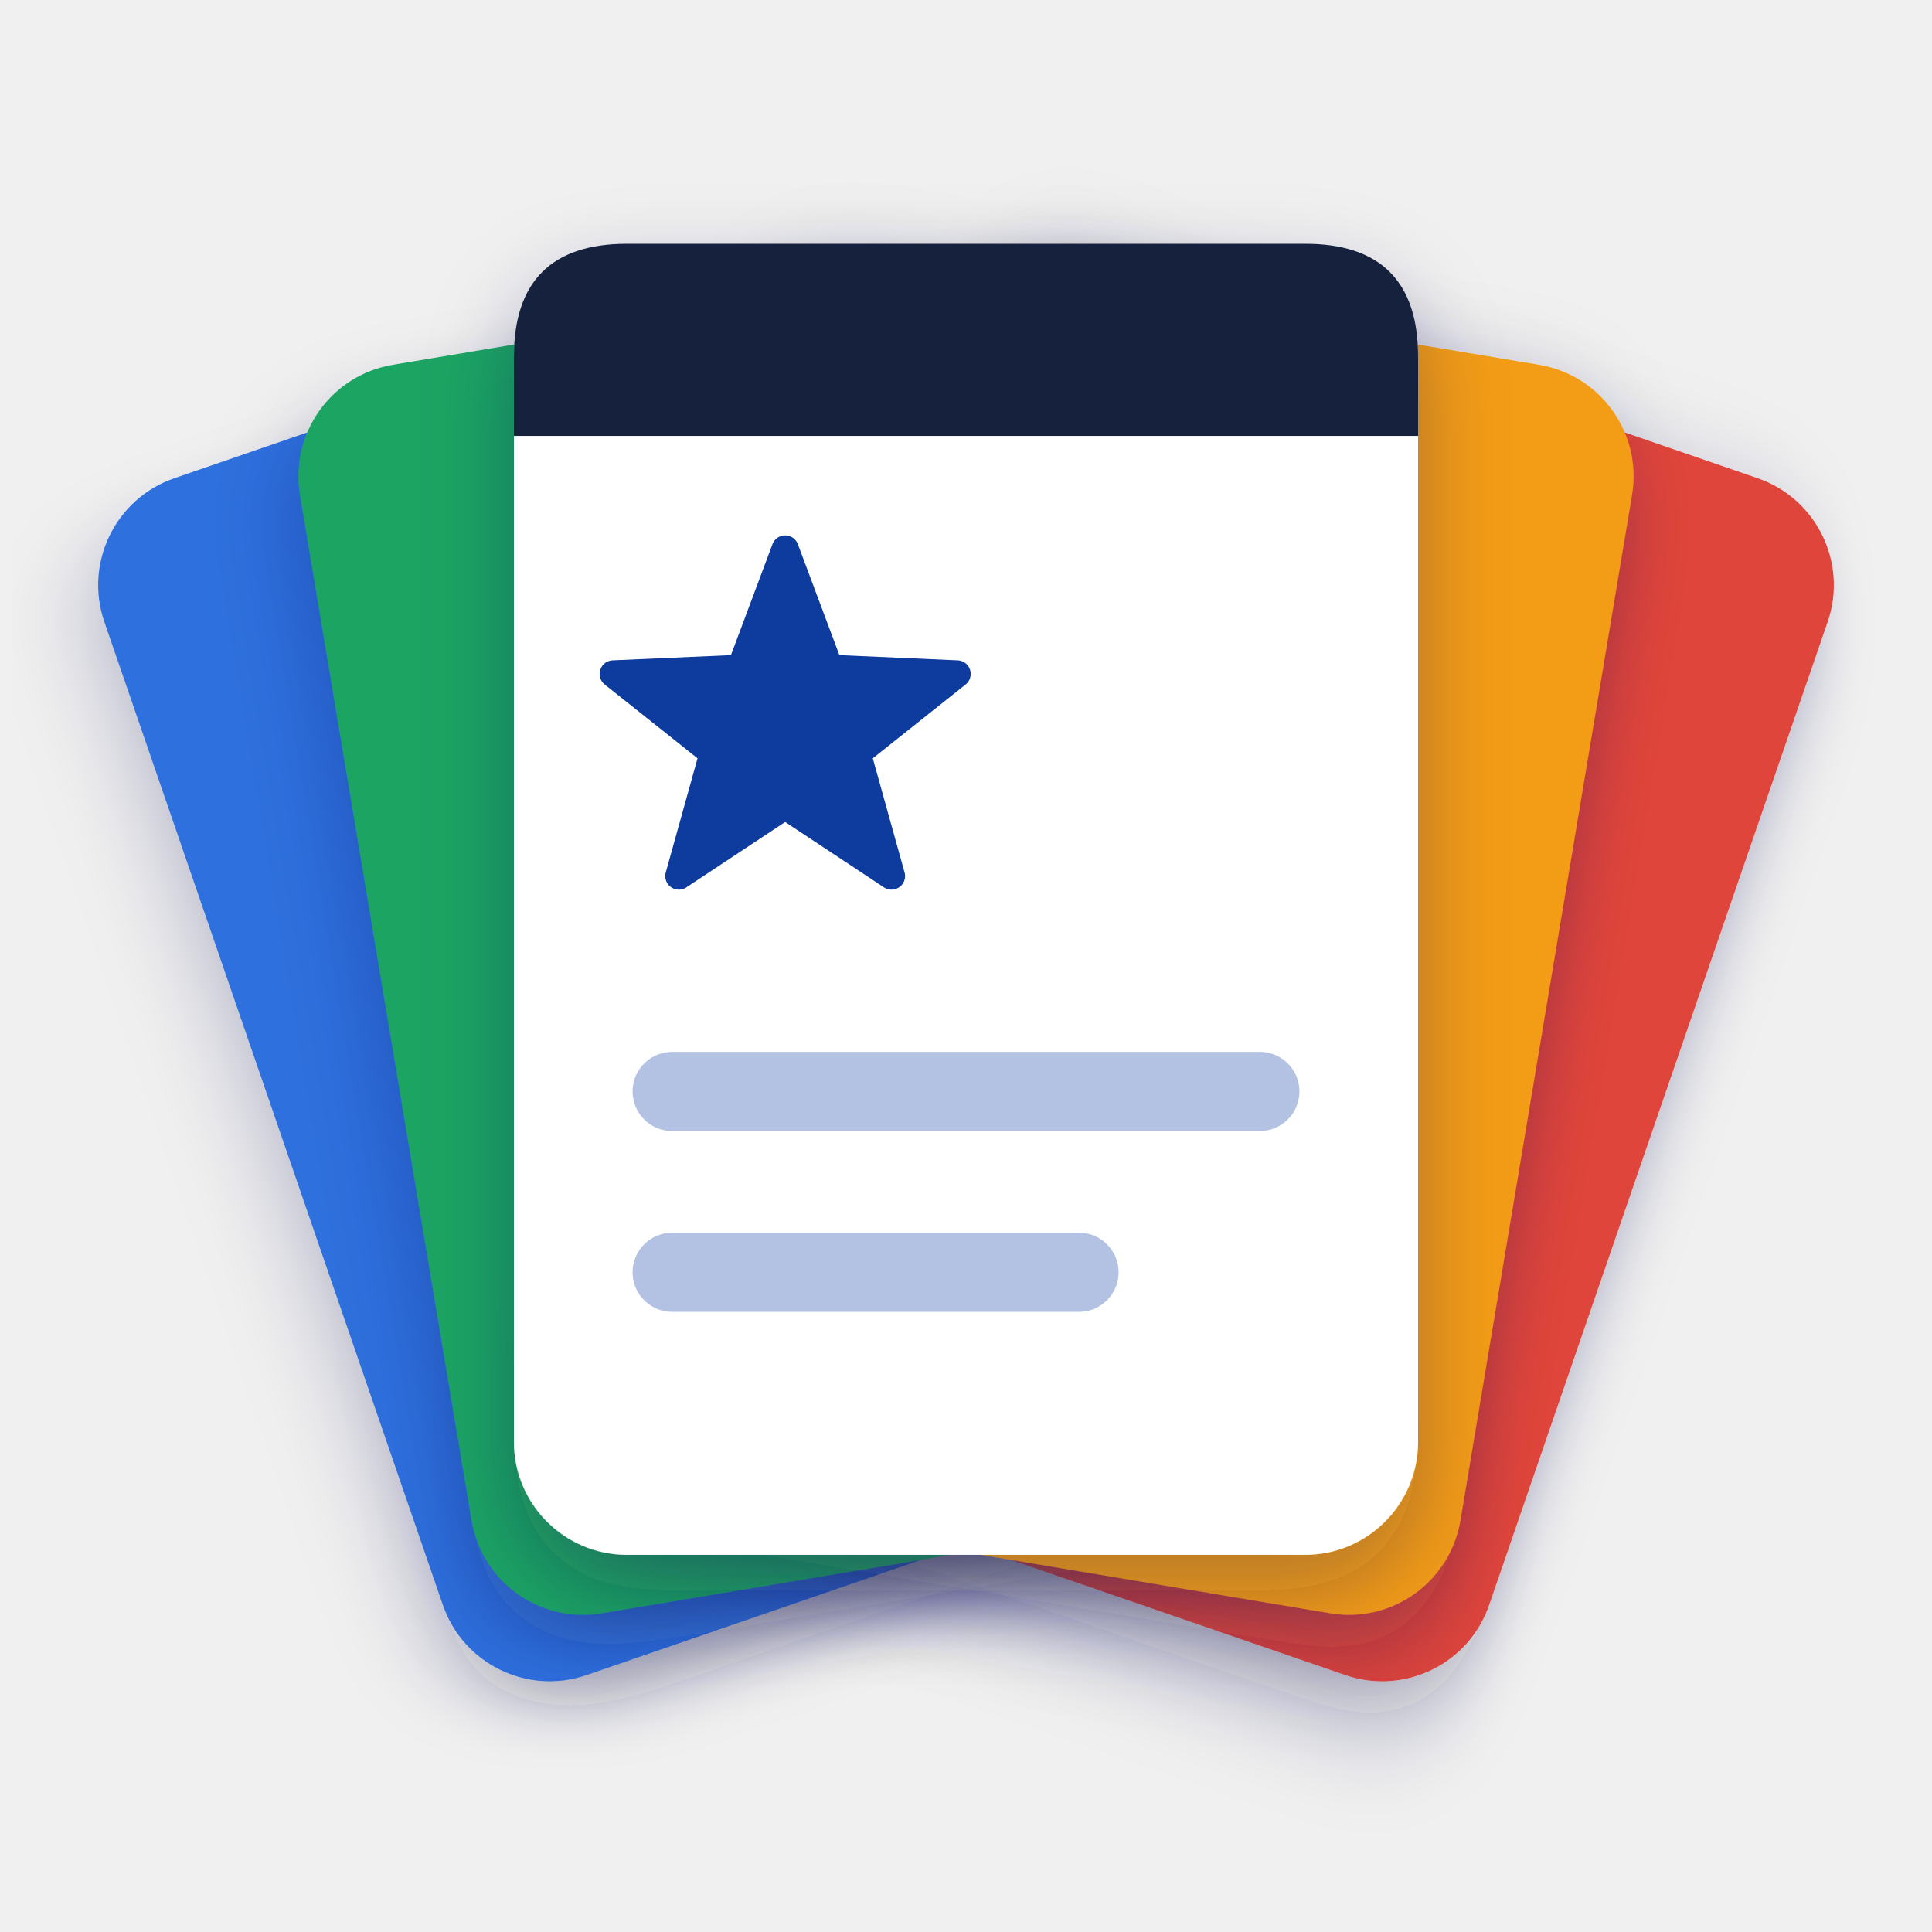
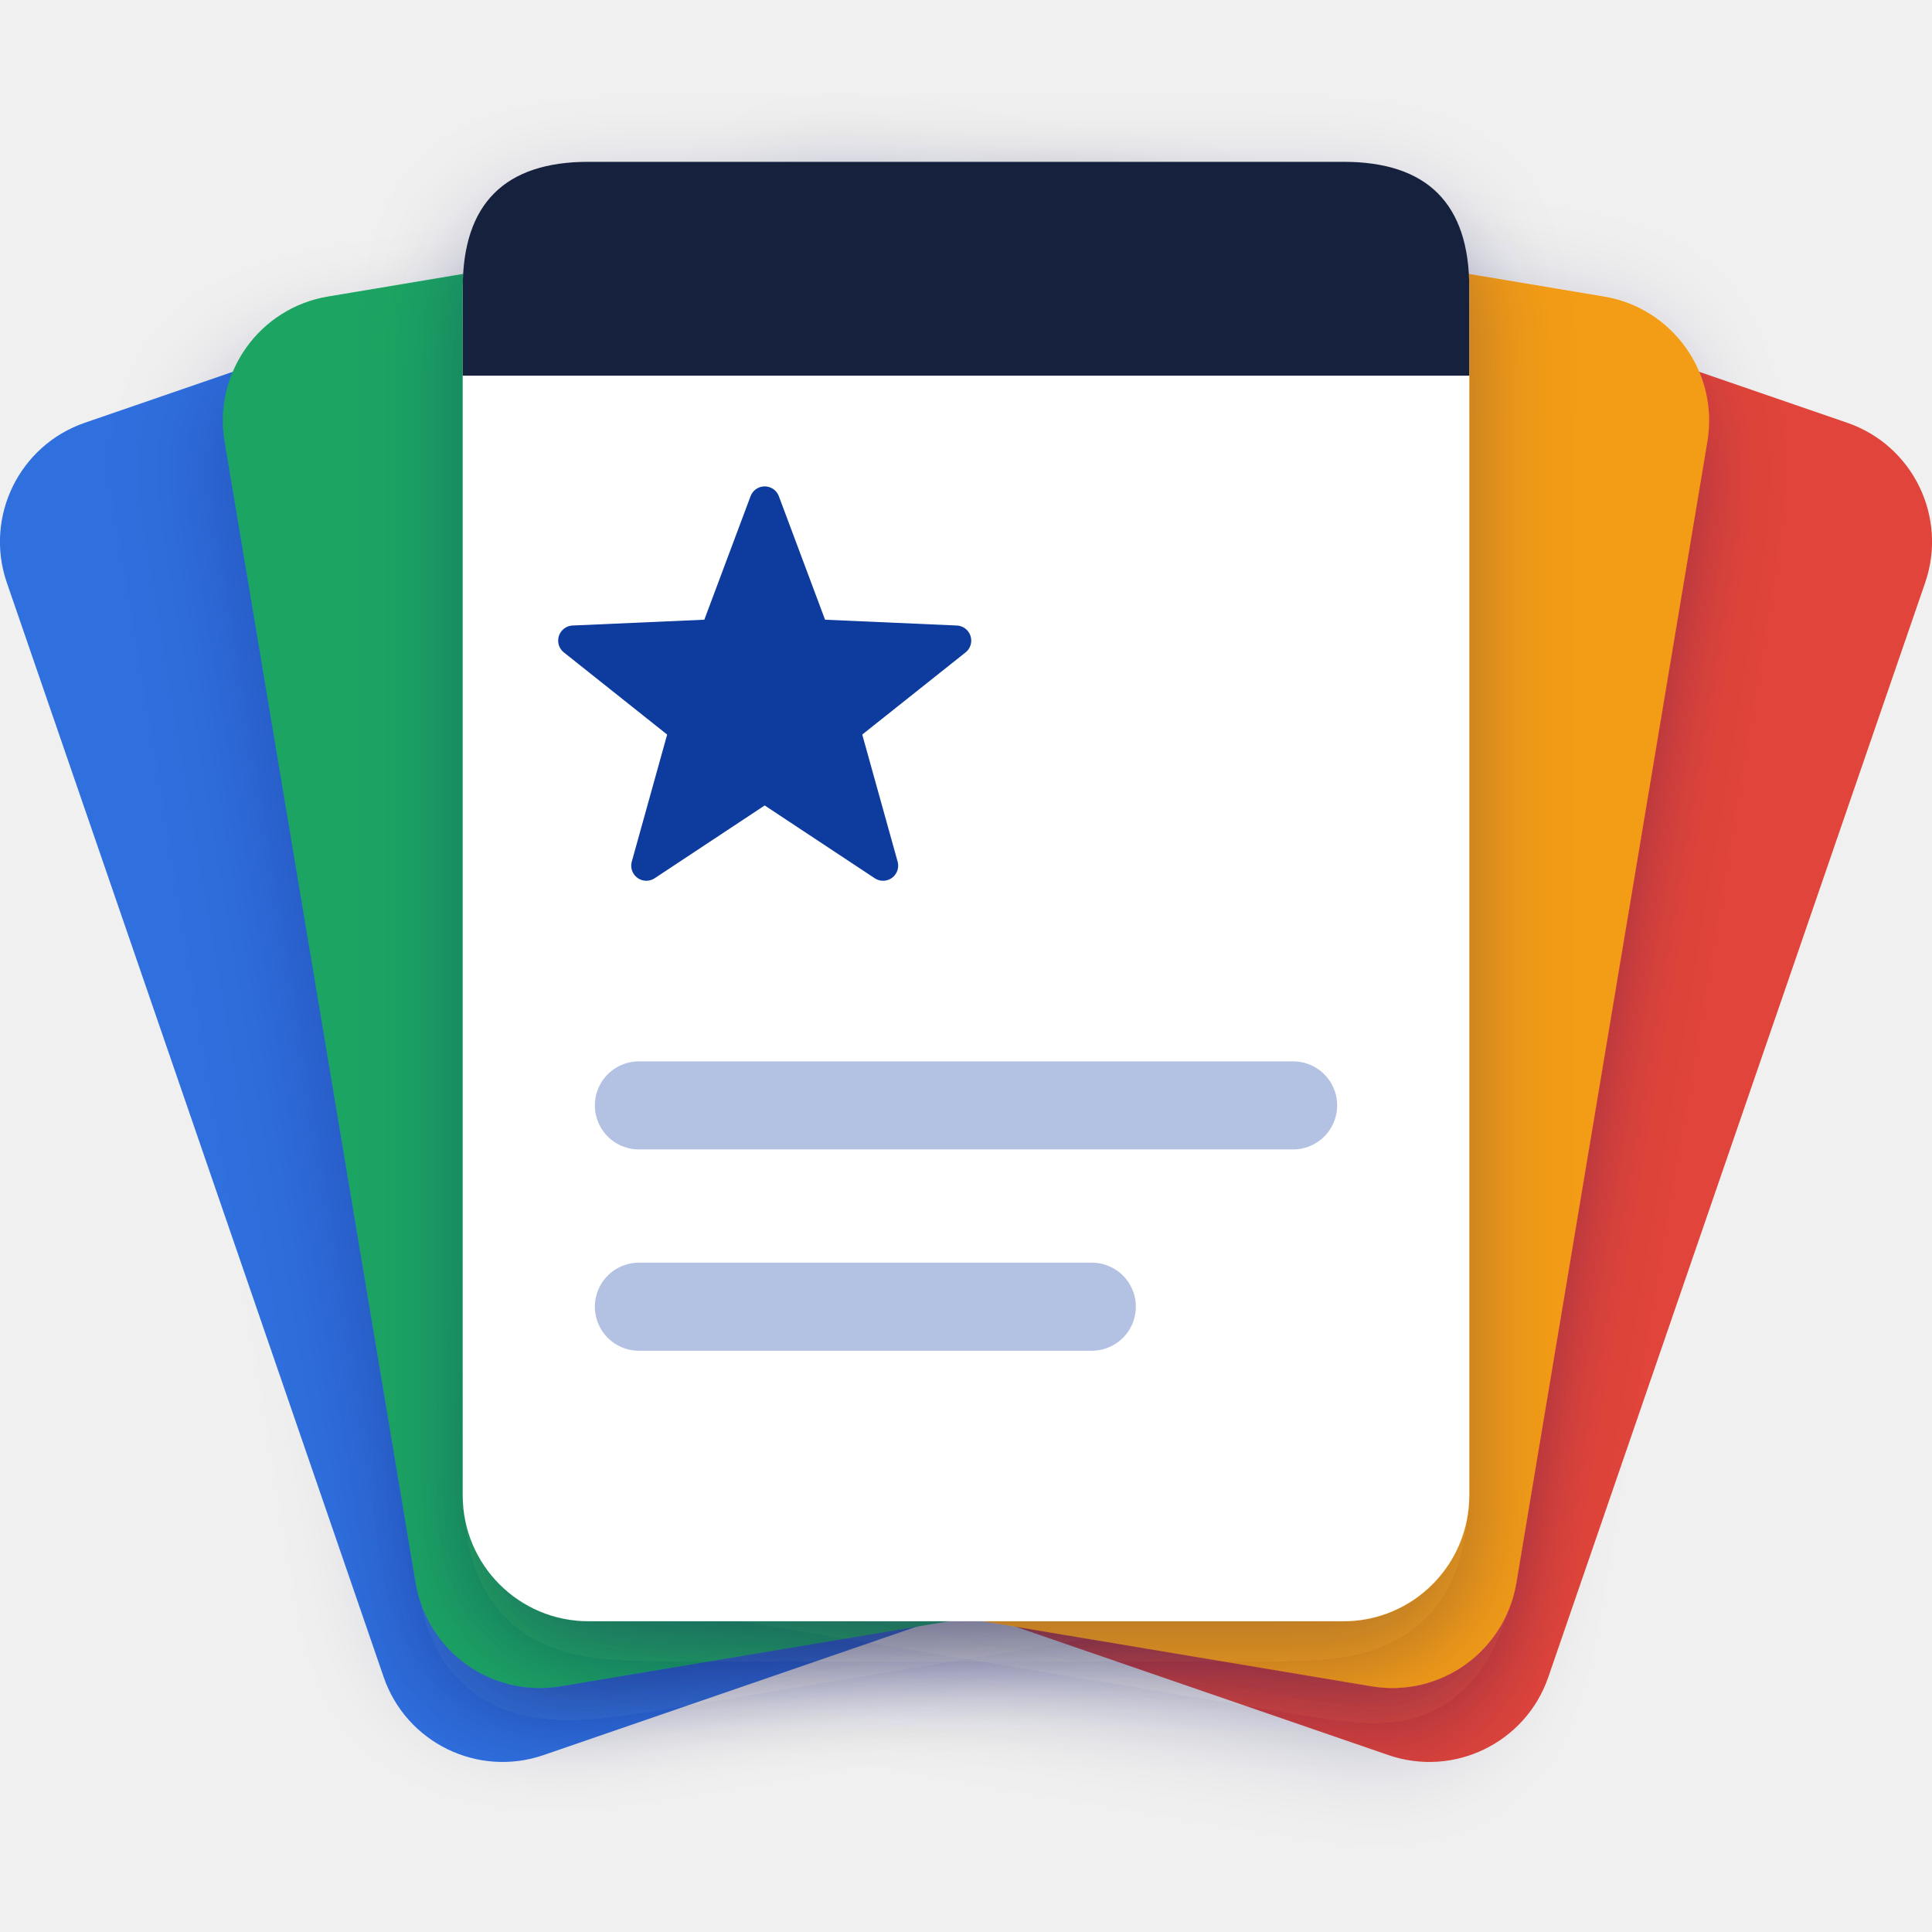
<svg xmlns="http://www.w3.org/2000/svg" viewBox="0 0 100 100" width="512" height="512">
  <defs>
    <filter id="s" x="-30%" y="-30%" width="160%" height="160%">
      <feDropShadow dx="0" dy="1.6" stdDeviation="1.9" flood-color="#1B2A55" flood-opacity="0.3" />
    </filter>
  </defs>
-   <g transform="translate(50 50) scale(1.17) translate(-50 -49.95)">
+   <g transform="translate(50 50) scale(1.3024) translate(-50 -49.96)">
    <g transform="translate(0 2)">
-       <rect x="30" y="18" width="40" height="56" rx="5" fill="#2F6FDE" transform="rotate(-19 50 82)" filter="url(#s)" />
-       <rect x="30" y="18" width="40" height="56" rx="5" fill="#E0443A" transform="rotate(19 50 82)" filter="url(#s)" />
+       <rect x="30" y="18" width="40" height="56" rx="5" fill="#2F6FDE" transform="rotate(-19 50 82)" />
+       <rect x="30" y="18" width="40" height="56" rx="5" fill="#E0443A" transform="rotate(19 50 82)" />
      <rect x="30" y="18" width="40" height="56" rx="5" fill="#1FA463" transform="rotate(-9.5 50 82)" filter="url(#s)" />
      <rect x="30" y="18" width="40" height="56" rx="5" fill="#F39C12" transform="rotate(9.5 50 82)" filter="url(#s)" />
      <g filter="url(#s)">
        <rect x="30" y="16" width="40" height="58" rx="5" fill="#FFFFFF" />
        <path d="M30 24.5 V21 Q30 16 35 16 H65 Q70 16 70 21 V24.5 Z" fill="#14213D" />
        <path d="M0 -10 L2.47 -3.4 L9.51 -3.09 L3.99 1.3 L5.88 8.09 L0 4.2 L-5.88 8.09 L-3.99 1.3 L-9.51 -3.09 L-2.47 -3.4 Z" fill="#0B3A9E" stroke="#0B3A9E" stroke-width="1.5" stroke-linejoin="round" transform="translate(42 37.5) scale(0.8)" />
        <path d="M37 53.5 H63 M37 61.5 H55" stroke="#B3C2E3" stroke-width="3.5" stroke-linecap="round" />
      </g>
    </g>
  </g>
</svg>
